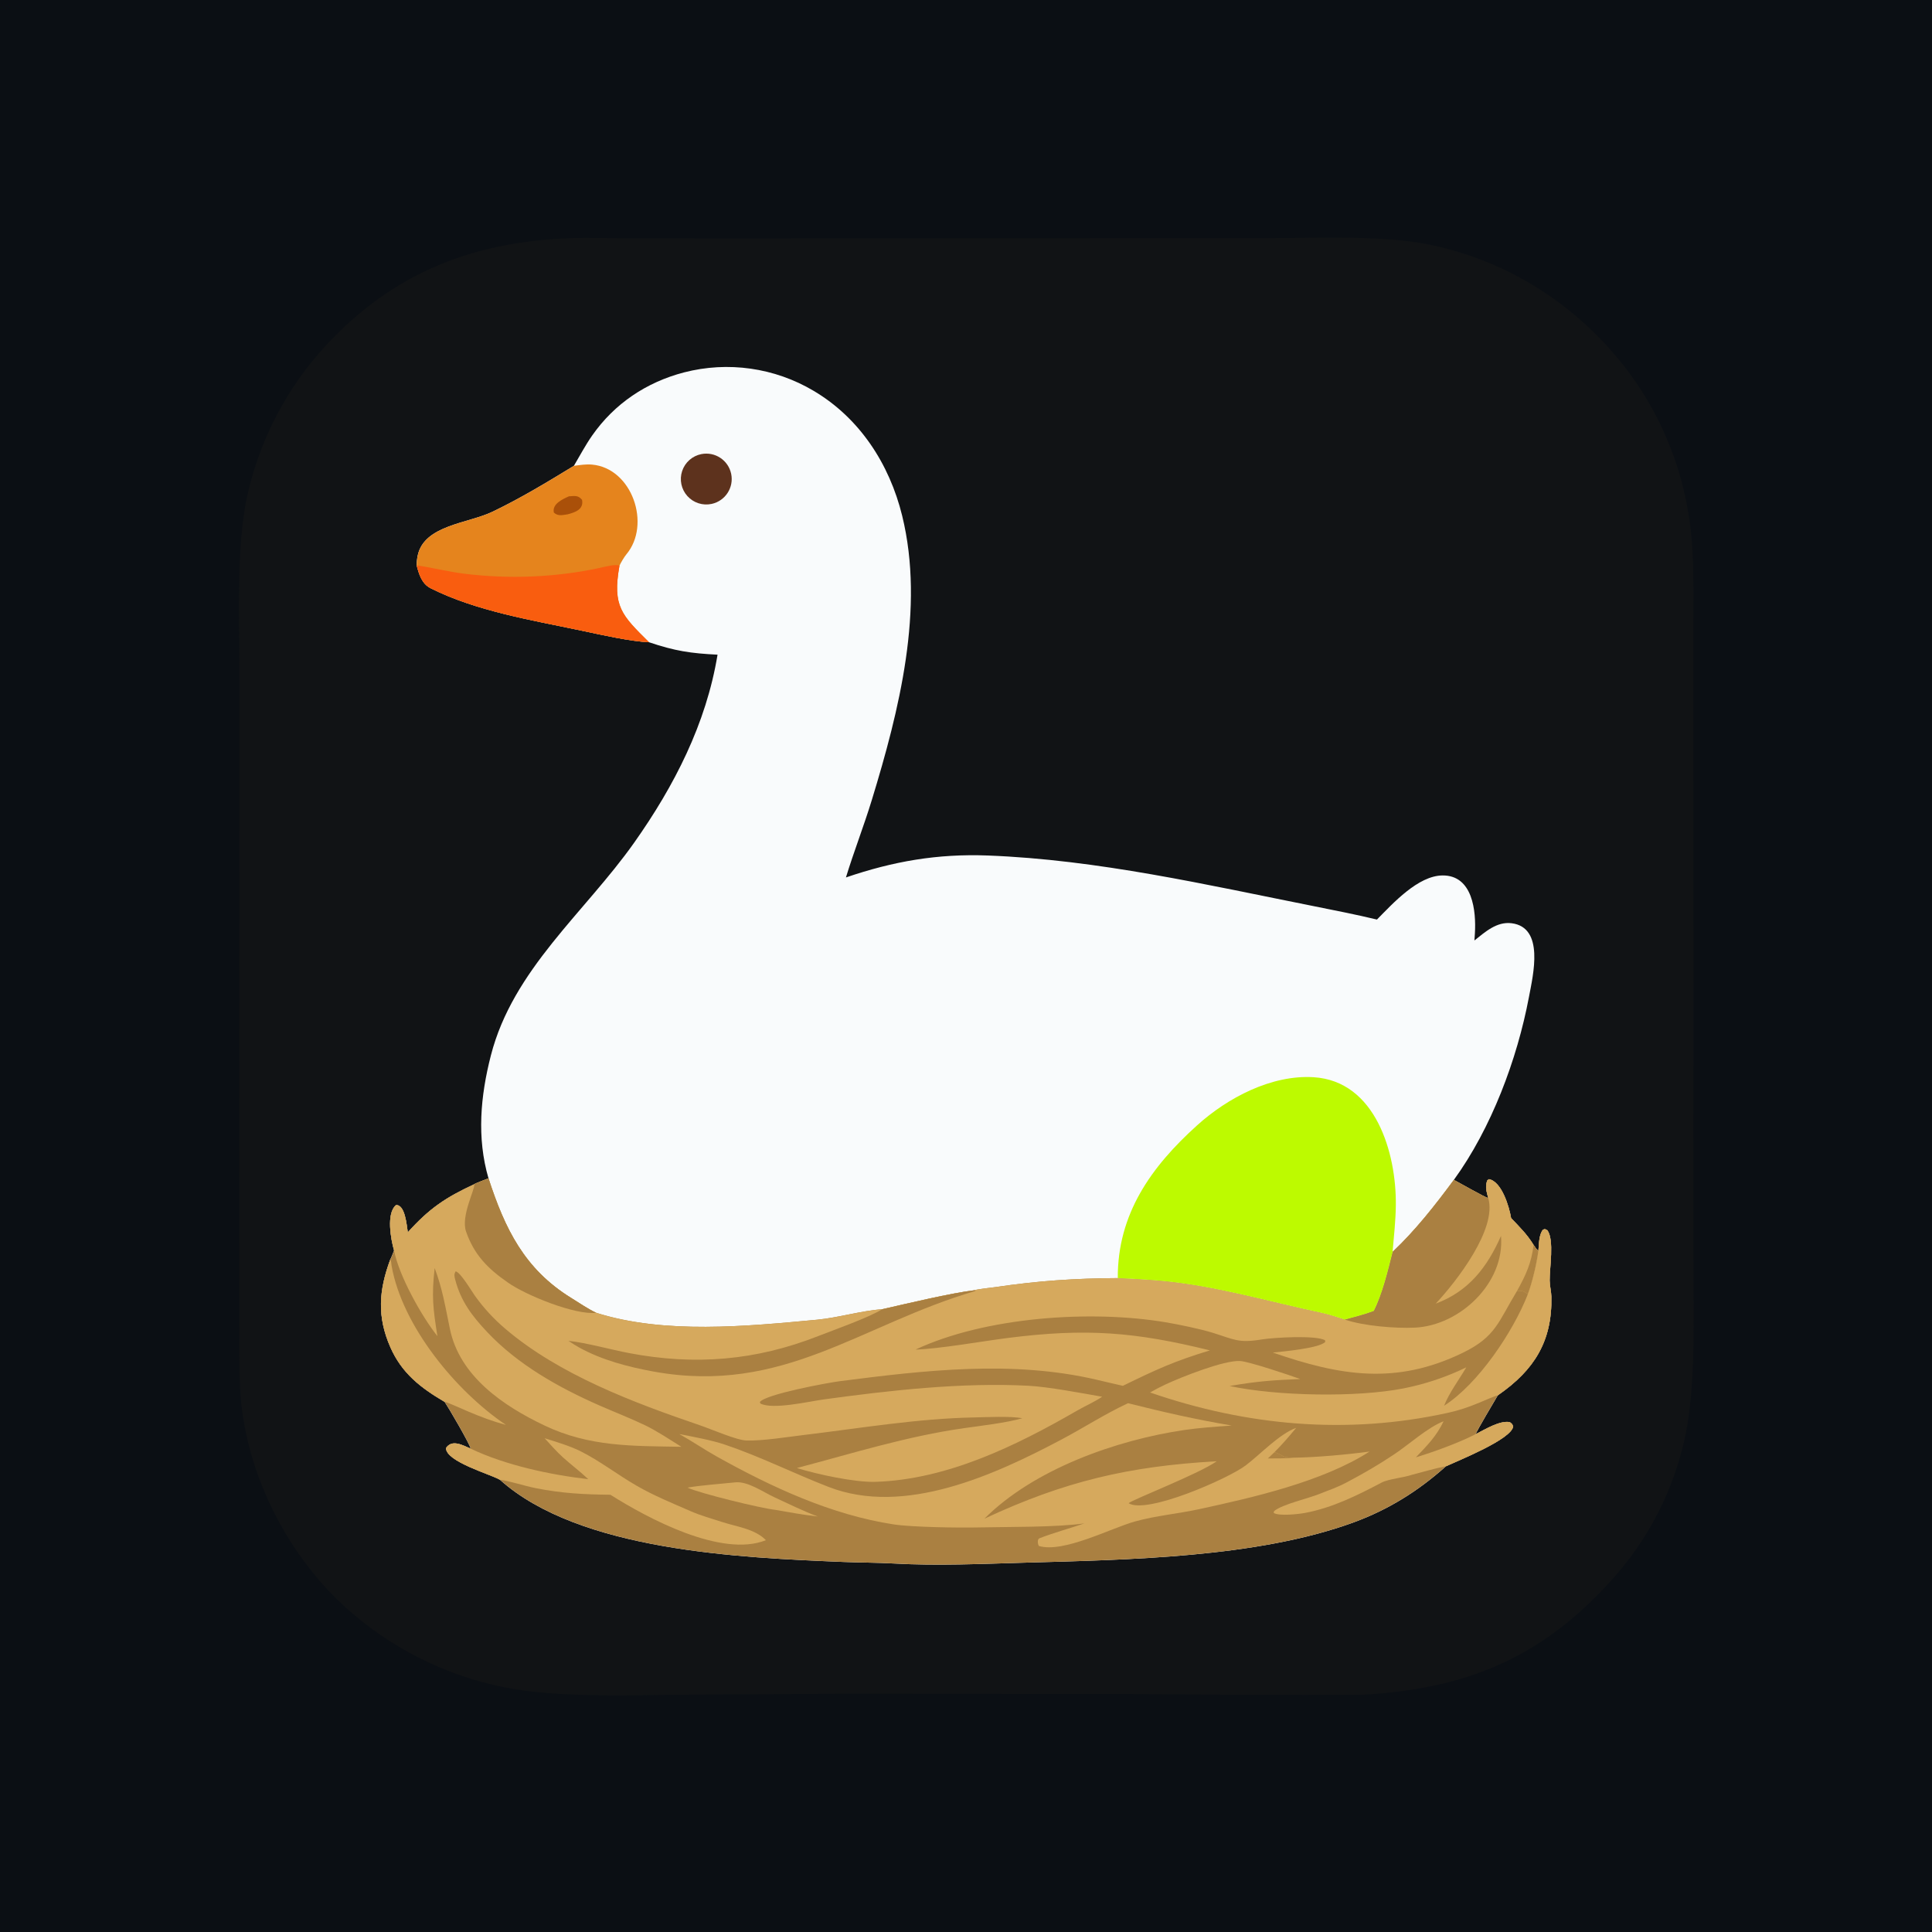
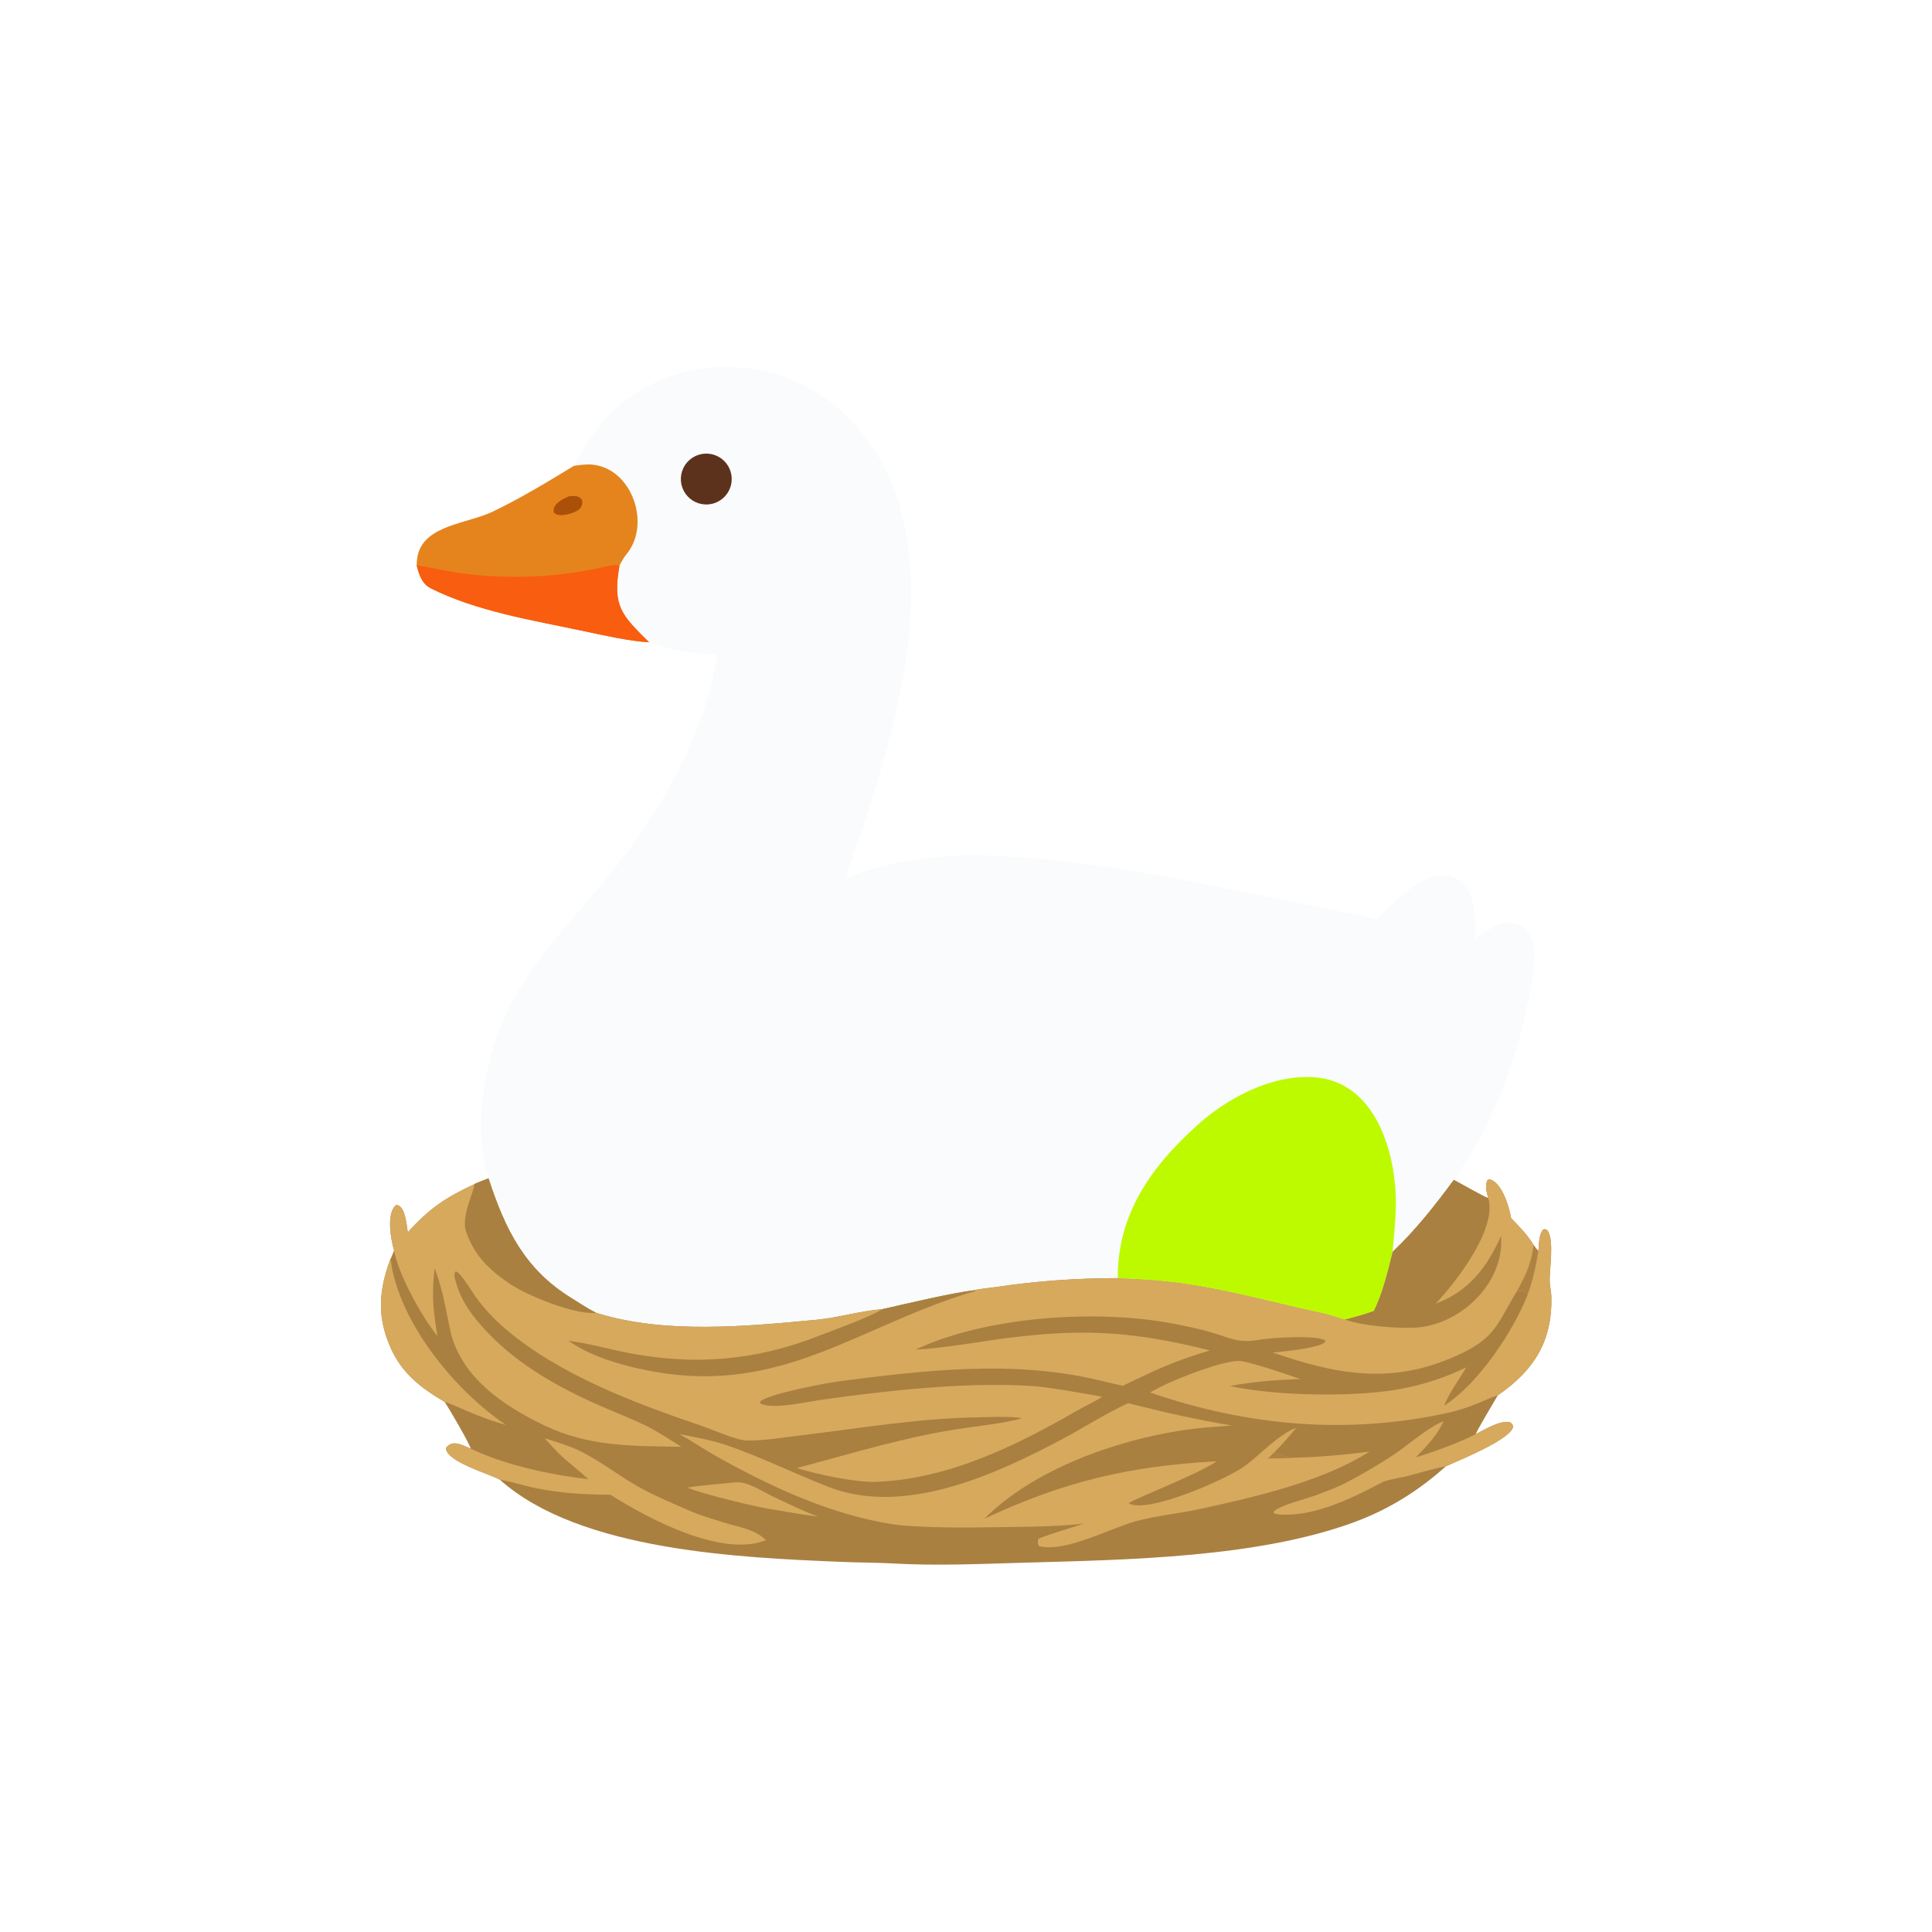
<svg xmlns="http://www.w3.org/2000/svg" width="1024" height="1024" viewBox="0 0 1024 1024">
-   <path fill="#0b0f14" d="M0 0L1024 0L1024 1024L0 1024L0 0Z" />
-   <path fill="#111315" d="M302.49 126.221C311.722 125.925 322.094 126.276 331.438 126.291L390.497 126.317L573.591 126.255L675.002 126.206C700.601 126.15 732.749 124.703 757.352 129.589C787.98 135.824 816.358 150.212 839.489 171.234C874.658 202.819 894.87 245.83 897.099 292.911C897.684 305.275 897.516 317.45 897.509 329.824L897.508 383.408L897.525 551.571L897.54 667.443C897.543 695.383 898.886 733.545 893.454 760.086C887.505 789.022 873.874 815.822 853.992 837.672C816.625 879.231 776.099 895.46 721.125 898.315C681.604 898.43 642.083 898.287 602.565 897.887L449.207 897.707L361.791 898.232C333.078 898.558 294.583 899.864 266.798 894.219C235.446 887.821 206.4 873.085 182.722 851.563C150.985 822.591 129.086 778.189 127.224 735.079C126.715 723.282 126.848 709.904 126.807 698.049L126.786 634.619L126.888 456.237L126.867 352.894C126.818 326.171 125.424 290.062 130.679 264.532C137.079 234.139 151.576 206.041 172.636 183.211C208.357 144.569 250.635 128.093 302.49 126.221Z" />
  <path fill="#F9FBFC" d="M304.156 246.917C307.289 241.597 310.334 235.876 313.85 230.847C325.682 213.925 342.582 202.596 362.532 197.384C385.808 191.357 410.525 194.864 431.206 207.126C455.66 221.589 471.441 245.944 478.167 273.344C490.261 322.605 476.545 376.691 462.093 423.983C457.877 437.78 452.49 451.545 448.366 465.064C473.412 456.514 496.845 452.419 523.548 453.437C581.929 455.663 639.511 468.958 696.627 480.346C707.477 482.509 719.031 484.796 729.812 487.384C738.341 478.73 751.601 464.141 764.525 464.007C780.609 463.841 782.435 482.955 781.727 494.706C781.65 495.962 781.564 497.217 781.47 498.472C787.186 493.943 793.346 488.315 801.23 489.338C818.691 491.605 812.595 516.665 810.374 528.423C804.123 561.516 790.456 597.99 770.572 625.377C773.139 626.702 787.4 634.883 788.792 635.004C787.919 631.402 787.023 629.196 788.262 625.676L789.182 624.984C795.928 626.251 799.903 639.516 800.913 645.6C805.404 650.343 809.429 654.244 812.837 659.862C813.73 661.131 814.212 662.054 815.379 663.036C815.692 659.451 815.629 654.36 817.821 651.765C819.272 651.287 818.514 651.329 820.159 652.078C823.885 657.341 821.264 672.071 821.352 678.692C821.391 681.617 822.187 684.431 822.251 687.214C822.802 710.986 813.039 726.188 794.242 739.292L793.866 739.548C792.397 742.102 782.309 758.95 782.194 760.105C787.126 757.603 794.941 752.773 800.225 753.758C801.416 754.727 801.476 754.628 802.021 756.028C801.102 762.891 773.002 774.089 766.385 777.147C751.73 790.237 735.984 800.097 717.509 806.874C666.448 825.605 597.711 826.71 543.251 828.244C520.18 828.893 496.808 829.979 473.745 828.684C464.738 828.179 455.764 828.23 446.762 827.858C392.288 825.611 307.169 822.059 264.96 784.297C259.892 781.315 236.425 774.8 236.376 767.496C239.614 762.661 245.318 766.068 249.469 767.812C249.087 765.4 237.519 745.689 235.646 742.968C235.587 742.947 235.528 742.926 235.469 742.906C222.82 735.463 212.972 727.809 206.943 714.148C199.688 697.707 200.844 683.809 206.832 667.601C207.618 666.069 208.223 664.373 208.86 662.761C207.155 656.899 204.652 643.105 209.883 638.725C214.727 638.385 215.559 649.478 216.137 653.167C227.528 640.541 236.023 634.782 251.377 627.668C252.388 626.974 257.416 625.189 258.916 624.57C252.627 602.964 254.653 580.926 260.174 559.407C271.89 513.742 309.938 483.702 336.151 446.594C357.385 416.535 374.272 383.65 380.314 346.993C366.111 346.294 357.736 345.04 344.014 340.407C334.069 339.946 319.118 336.553 308.295 334.261C281.995 328.692 252.463 323.955 228.249 311.774C223.535 309.402 222.037 304.29 220.841 299.629C220.849 297.815 221.05 296.007 221.439 294.235C225.019 278.293 248.038 277.469 260.995 271.245C276.18 263.95 289.805 255.67 304.156 246.917Z" />
  <path fill="#AA8041" d="M258.916 624.57C267.636 651.289 277.929 672.605 302.689 687.906C306.702 690.386 311.807 693.881 316.002 695.805C352.116 707.263 395.765 702.972 433.019 699.482C444.193 698.435 456.804 694.63 467.576 693.924C480.804 690.928 503.961 685.34 516.676 683.83C517.606 683.309 525.825 682.453 527.544 682.198C550.002 678.858 569.823 677.521 592.448 677.418C600.119 677.79 607.7 678.13 615.429 678.839C644.406 681.498 672.312 689.858 700.676 695.86C704.489 696.667 709.007 698.218 712.74 699.384C718.571 697.712 722.249 697.003 728.104 694.798C732.703 685.735 735.594 673.469 738.094 663.559C750.347 651.94 760.548 638.933 770.572 625.377C773.139 626.702 787.4 634.883 788.792 635.004C787.919 631.402 787.023 629.196 788.262 625.676L789.182 624.984C795.928 626.251 799.903 639.516 800.913 645.6C805.404 650.343 809.429 654.244 812.837 659.862C813.73 661.131 814.212 662.054 815.379 663.036C815.692 659.451 815.629 654.36 817.821 651.765C819.272 651.287 818.514 651.329 820.159 652.078C823.885 657.341 821.264 672.071 821.352 678.692C821.391 681.617 822.187 684.431 822.251 687.214C822.802 710.986 813.039 726.188 794.242 739.292L793.866 739.548C792.397 742.102 782.309 758.95 782.194 760.105C787.126 757.603 794.941 752.773 800.225 753.758C801.416 754.727 801.476 754.628 802.021 756.028C801.102 762.891 773.002 774.089 766.385 777.147C751.73 790.237 735.984 800.097 717.509 806.874C666.448 825.605 597.711 826.71 543.251 828.244C520.18 828.893 496.808 829.979 473.745 828.684C464.738 828.179 455.764 828.23 446.762 827.858C392.288 825.611 307.169 822.059 264.96 784.297C259.892 781.315 236.425 774.8 236.376 767.496C239.614 762.661 245.318 766.068 249.469 767.812C249.087 765.4 237.519 745.689 235.646 742.968C235.587 742.947 235.528 742.926 235.469 742.906C222.82 735.463 212.972 727.809 206.943 714.148C199.688 697.707 200.844 683.809 206.832 667.601C207.618 666.069 208.223 664.373 208.86 662.761C207.155 656.899 204.652 643.105 209.883 638.725C214.727 638.385 215.559 649.478 216.137 653.167C227.528 640.541 236.023 634.782 251.377 627.668C252.388 626.974 257.416 625.189 258.916 624.57Z" />
  <path fill="#D6A95D" d="M258.916 624.57C267.636 651.289 277.929 672.605 302.689 687.906C306.702 690.386 311.807 693.881 316.002 695.805C352.116 707.263 395.765 702.972 433.019 699.482C444.193 698.435 456.804 694.63 467.576 693.924C480.804 690.928 503.961 685.34 516.676 683.83C517.606 683.309 525.825 682.453 527.544 682.198C550.002 678.858 569.823 677.521 592.448 677.418C600.119 677.79 607.7 678.13 615.429 678.839C644.406 681.498 672.312 689.858 700.676 695.86C704.489 696.667 709.007 698.218 712.74 699.384C718.571 697.712 722.249 697.003 728.104 694.798C732.703 685.735 735.594 673.469 738.094 663.559C750.347 651.94 760.548 638.933 770.572 625.377C773.139 626.702 787.4 634.883 788.792 635.004C787.919 631.402 787.023 629.196 788.262 625.676L789.182 624.984C795.928 626.251 799.903 639.516 800.913 645.6C805.404 650.343 809.429 654.244 812.837 659.862C813.73 661.131 814.212 662.054 815.379 663.036C814.469 669.883 812.177 679.595 809.785 685.979C807.387 684.253 806.93 684.091 804.069 684.204C794.079 700.64 792.85 708.485 775.293 717.017C739.737 734.297 710.07 729.127 674.629 716.88C680.323 716.301 698.8 714.657 702.385 711.318L702.348 710.41C697.767 707.554 674.881 708.924 668.811 709.927C656.29 711.998 654.14 709.925 642.668 706.372C636.187 704.366 624.714 701.992 617.843 700.838C577.882 694.122 522.052 698.068 485.249 715.313C498.061 714.908 520.615 710.87 534.276 709.136C575.686 703.878 601.656 705.944 641.291 715.733C622.147 721.54 613.037 725.798 595.144 734.512C590.566 733.499 585.844 732.367 581.336 731.309C536.675 720.825 490.143 726.274 445.19 732.044C438.754 732.87 405.75 738.96 402.732 743.121L403.038 743.91C409.666 747.275 428.547 742.829 436.729 741.708C471.793 736.903 509.908 732.62 545.203 734.485C555.594 735.035 573.589 738.439 584.157 740.299C579.898 743.185 575.27 745.12 570.865 747.663C538.532 766.331 502.008 784.196 464.008 785.406C453.184 785.751 433.049 781.428 422.359 778.08C451.977 770.279 480.616 761.245 511.045 756.941C520.075 755.663 533.35 754.143 541.888 751.681C535.143 750.496 523.555 751.122 516.524 751.26C486.079 751.857 456.452 756.928 426.323 760.539C417.346 761.615 404.349 763.729 395.716 763.504C390.436 763.366 377.137 757.533 371.113 755.479C335.939 743.481 296.467 728.694 267.836 704.289C261.731 699.116 256.292 693.204 251.644 686.689C249.927 684.259 243.882 674.027 241.444 673.856C240.637 675.435 240.75 676.234 241.242 678.139C244.217 689.66 250.181 697.456 258.111 705.899C274.388 723.228 296.068 735.404 317.652 744.899C325.573 748.383 334.099 751.678 341.867 755.402C347.969 758.327 355.288 763.169 361.131 766.831C335.237 766.365 312.495 766.948 288.493 755.497C266.725 745.113 243.636 729.489 238.446 704.302C236.103 692.927 234.482 682.919 230.375 672.091C228.695 687.085 229.54 693.662 231.83 708.164C223.555 697.844 211.338 675.968 208.86 662.761C207.155 656.899 204.652 643.105 209.883 638.725C214.727 638.385 215.559 649.478 216.137 653.167C227.528 640.541 236.023 634.782 251.377 627.668C252.388 626.974 257.416 625.189 258.916 624.57Z" />
  <path fill="#AA8041" d="M738.094 663.559C750.347 651.94 760.548 638.933 770.572 625.377C773.139 626.702 787.4 634.883 788.792 635.004C793.634 651.334 771.965 679.204 760.963 690.956C778.492 684.392 788.23 671.662 795.56 655.072C797.678 680.002 773.766 702.536 749.975 703.671C739.58 704.167 722.601 702.786 712.74 699.384C718.571 697.712 722.249 697.003 728.104 694.798C732.703 685.735 735.594 673.469 738.094 663.559Z" />
  <path fill="#AA8041" d="M467.576 693.924C480.804 690.928 503.961 685.34 516.676 683.83L517.036 684.237C456.405 701.817 415.296 739.445 346.438 726.956C332.955 724.511 319.103 720.876 307.05 714.247C305.074 713.141 303.148 711.948 301.277 710.673C310.728 711.668 323.673 715.308 333.369 717.155C368.266 723.806 400.532 721.172 433.702 708.136C441.88 704.923 460.61 698.317 467.576 693.924Z" />
  <path fill="#AA8041" d="M258.916 624.57C267.636 651.289 277.929 672.605 302.689 687.906C306.702 690.386 311.807 693.881 316.002 695.805C304.993 697.152 278.745 686.547 269.19 679.772C258.498 672.368 251.309 665.058 247.022 652.756C244.152 644.521 251.898 630.283 251.377 627.668C252.388 626.974 257.416 625.189 258.916 624.57Z" />
  <path fill="#AE8342" d="M812.837 659.862C813.73 661.131 814.212 662.054 815.379 663.036C814.469 669.883 812.177 679.595 809.785 685.979C807.387 684.253 806.93 684.091 804.069 684.204C808.761 675.729 811.654 669.517 812.837 659.862Z" />
  <path fill="#D6A95D" d="M815.379 663.036C815.692 659.451 815.629 654.36 817.821 651.765C819.272 651.287 818.514 651.329 820.159 652.078C823.885 657.341 821.264 672.071 821.352 678.692C821.391 681.617 822.187 684.431 822.251 687.214C822.802 710.986 813.039 726.188 794.242 739.292L793.866 739.548C792.227 739.895 786.175 742.577 784.195 743.392C777.974 745.951 773.571 747.474 767.043 748.905C713.886 760.559 660.774 755.741 609.55 738.041C612.247 736.502 615.004 735.072 617.815 733.754C626.329 729.804 648.82 720.842 657.334 721.367C662.026 721.656 684.011 729.01 689.155 730.917C674.099 731.538 666.554 732.083 651.716 734.61C676.44 739.955 719.064 740.775 743.922 735.875C755.434 733.602 766.606 729.854 777.16 724.725C773.377 731.18 768.071 738.235 765.398 745.072C783.495 733.521 801.971 705.907 809.785 685.979C812.177 679.595 814.469 669.883 815.379 663.036Z" />
  <path fill="#D6A95D" d="M288.654 762.288C294.588 764.161 302.004 766.353 307.5 769.088C317.894 774.259 327.418 781.713 337.484 787.498C346.556 792.739 356.256 796.677 365.833 800.862C371.592 803.378 377.065 804.862 382.961 806.76C390.753 809.269 400.133 810.366 405.962 816.333C382.448 825.743 343.216 804.7 323.543 792.251C309.427 792.087 297.882 791.515 283.909 788.745C278.258 787.624 270.038 784.951 264.96 784.297C259.892 781.315 236.425 774.8 236.376 767.496C239.614 762.661 245.318 766.068 249.469 767.812C267.96 776.629 291.602 781.668 311.79 784C307.446 779.862 302.891 776.496 298.476 772.528C295.206 769.589 291.657 765.589 288.654 762.288Z" />
  <path fill="#D6A95D" d="M782.194 760.105C787.126 757.603 794.941 752.773 800.225 753.758C801.416 754.727 801.476 754.628 802.021 756.028C801.102 762.891 773.002 774.089 766.385 777.147C760.552 778.241 754.255 780.161 748.422 781.655C744.291 783.126 735.869 783.91 732.397 785.738C719.377 792.592 706.216 799.179 691.582 801.901C688.435 802.487 677.713 803.717 675.063 801.848L675.294 800.911C679.82 797.222 693.363 794.271 699.659 791.695C705.079 789.479 708.26 788.619 714.07 785.54C722.956 780.831 730.793 776.278 739.143 770.695C746.847 765.545 756.824 756.469 765.141 753.302C761.314 761.279 756.47 766.098 750.449 772.416C760.255 769.427 773.095 764.762 782.194 760.105Z" />
  <path fill="#D6A95D" d="M206.832 667.601C207.572 669.27 207.271 669.301 207.556 670.912C213.202 702.89 241.713 737.453 268.168 755.238C260.873 753.247 255.256 751.131 248.398 748.232C246.163 747.287 237.402 743.34 235.646 742.968C235.587 742.947 235.528 742.926 235.469 742.906C222.82 735.463 212.972 727.809 206.943 714.148C199.688 697.707 200.844 683.809 206.832 667.601Z" />
  <path fill="#D6A95D" d="M597.858 743.729C616.871 748.493 633.577 752.311 652.835 755.576C644.783 756.132 635.755 756.758 627.819 757.92C591.742 763.2 548.002 778.658 521.754 804.936C564.225 785.101 598.399 777.102 644.861 774.494C635.8 781.047 600.041 794.887 598.185 796.73C607.733 802.755 650.977 783.693 660.17 776.762C667.985 770.87 678.077 759.994 687.014 756.796C682.759 761.881 680.145 764.973 675.507 769.68C680.892 771.306 678.577 772.564 685.594 772.609C697.572 772.445 714.111 770.952 725.902 769.35C700.929 785.363 664.232 793.674 635.549 799.894C624.354 802.322 612.799 803.304 601.603 806.398C588.961 809.891 563.543 823.33 550.608 819.384C549.943 818.232 549.746 815.792 550.907 815.336C558.646 812.3 566.82 810.154 574.74 807.428C559.711 809.585 533.803 809.217 518.151 809.575C508.271 809.8 483.396 809.445 473.739 807.976C440.637 802.943 408.882 788.173 379.892 771.974C373.234 768.253 366.863 763.883 360.049 760.07C367.04 761.453 377.628 763.398 384.274 765.706C403.121 772.055 420.717 780.956 439.232 788.126C479.434 803.694 527.351 781.679 562.711 762.922C574.682 756.573 585.737 749.376 597.858 743.729Z" />
  <path fill="#AE8342" d="M671.98 773.002L675.507 769.68C680.892 771.306 678.577 772.564 685.594 772.609C682.247 773.071 675.59 772.96 671.98 773.002Z" />
  <path fill="#D6A95D" d="M389.376 785.711C396.114 784.806 404.339 790.762 410.543 793.626C418.214 797.167 425.498 800.796 433.447 803.785C425.785 802.899 418.524 801.588 410.923 800.256C402.796 799.314 371.405 791.631 364.356 788.479C371.302 787.234 382.065 786.482 389.376 785.711Z" />
  <path fill="#BDFA00" d="M592.448 677.418C592.299 643.4 610.094 618.449 634.547 596.4C650.705 581.831 673.834 569.61 696.155 570.943C729.161 572.914 740.134 611.194 739.818 638.749C739.743 646.945 738.786 655.337 738.094 663.559C735.594 673.469 732.703 685.735 728.104 694.798C722.249 697.003 718.571 697.712 712.74 699.384C709.007 698.218 704.489 696.667 700.676 695.86C672.312 689.858 644.406 681.498 615.429 678.839C607.7 678.13 600.119 677.79 592.448 677.418Z" />
  <path fill="#E5841D" d="M304.156 246.917C307.526 246.445 310.629 245.964 313.771 246.243C335.082 248.136 345.228 278.041 331.992 293.814C330.886 295.131 328.913 298.437 328.326 299.871C324.506 321.363 329.477 326.024 344.014 340.407C334.069 339.946 319.118 336.553 308.295 334.261C281.995 328.692 252.463 323.955 228.249 311.774C223.535 309.402 222.037 304.29 220.841 299.629C220.849 297.815 221.05 296.007 221.439 294.235C225.019 278.293 248.038 277.469 260.995 271.245C276.18 263.95 289.805 255.67 304.156 246.917Z" />
  <path fill="#F95D0F" d="M220.841 299.629C229.198 300.881 237.679 303.043 245.853 304.053C269.797 307.014 294.347 306.068 317.94 300.986C320.201 300.499 326.589 298.741 328.326 299.871C324.506 321.363 329.477 326.024 344.014 340.407C334.069 339.946 319.118 336.553 308.295 334.261C281.995 328.692 252.463 323.955 228.249 311.774C223.535 309.402 222.037 304.29 220.841 299.629Z" />
  <path fill="#AA5009" d="M301.573 263.046C304.626 262.896 306.388 262.375 308.497 264.915C309.483 270.011 304.854 271.546 300.891 272.596C298.096 273.004 295.784 273.72 293.55 271.667C292.546 267.08 298.145 264.586 301.573 263.046Z" />
  <path fill="#5D321D" d="M371.721 240.686C378.966 239.25 386.017 243.912 387.534 251.14C389.05 258.369 384.467 265.471 377.256 267.068C372.519 268.116 367.585 266.539 364.335 262.937C361.085 259.335 360.021 254.265 361.55 249.661C363.078 245.057 366.963 241.629 371.721 240.686Z" />
</svg>
